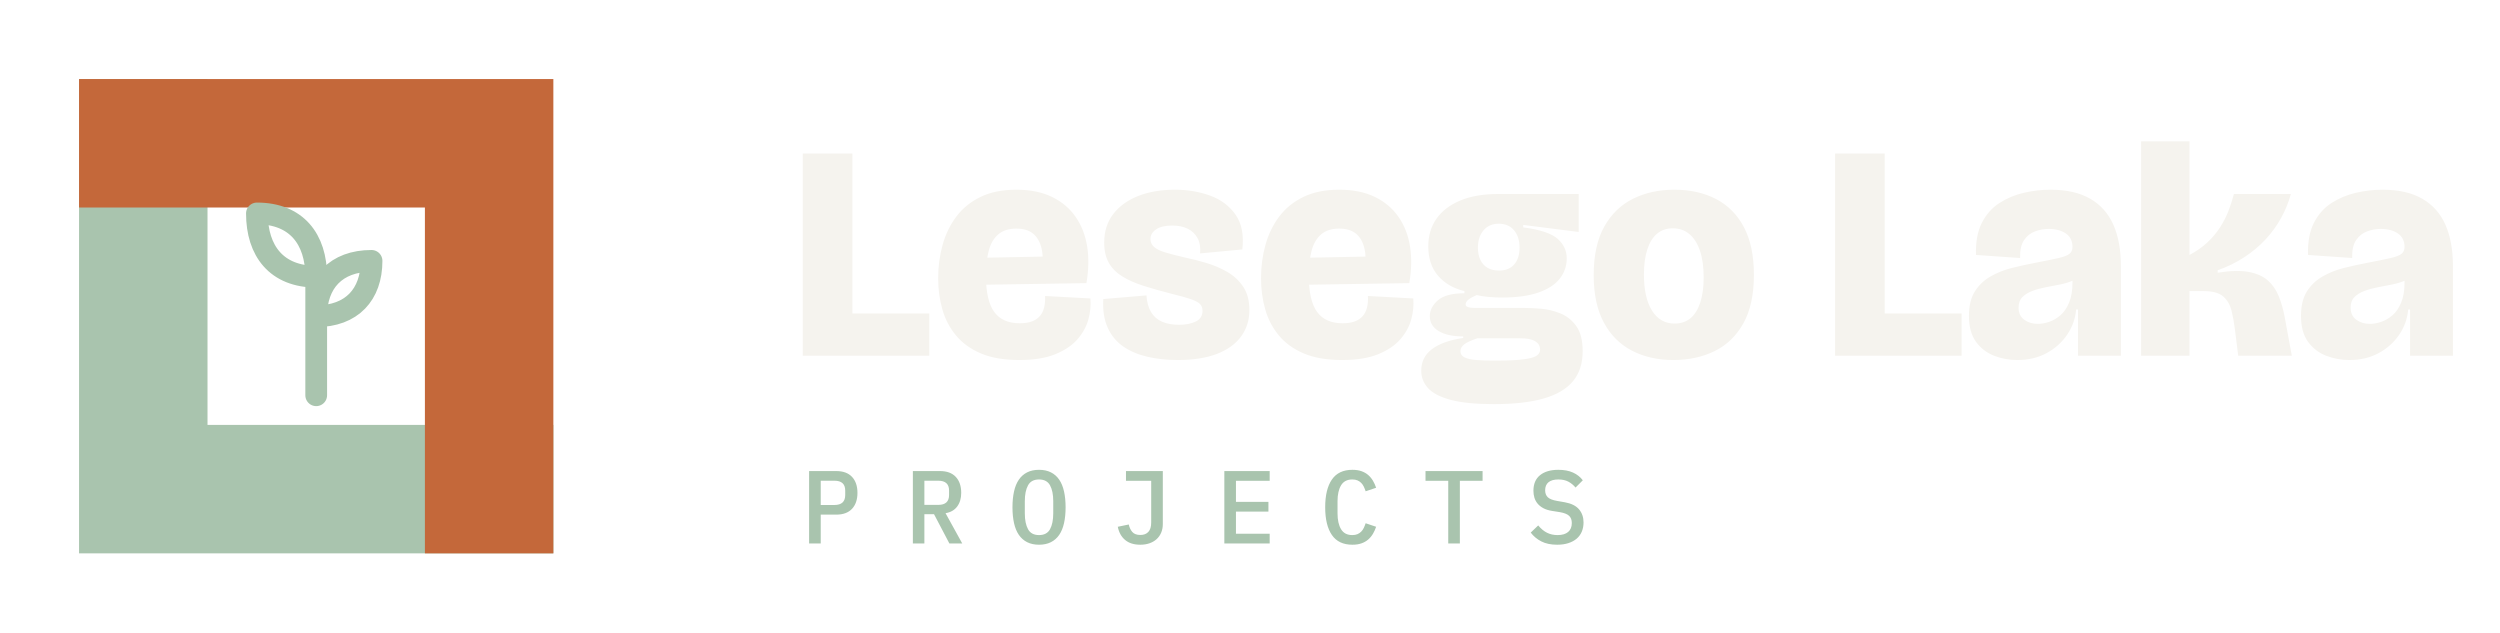
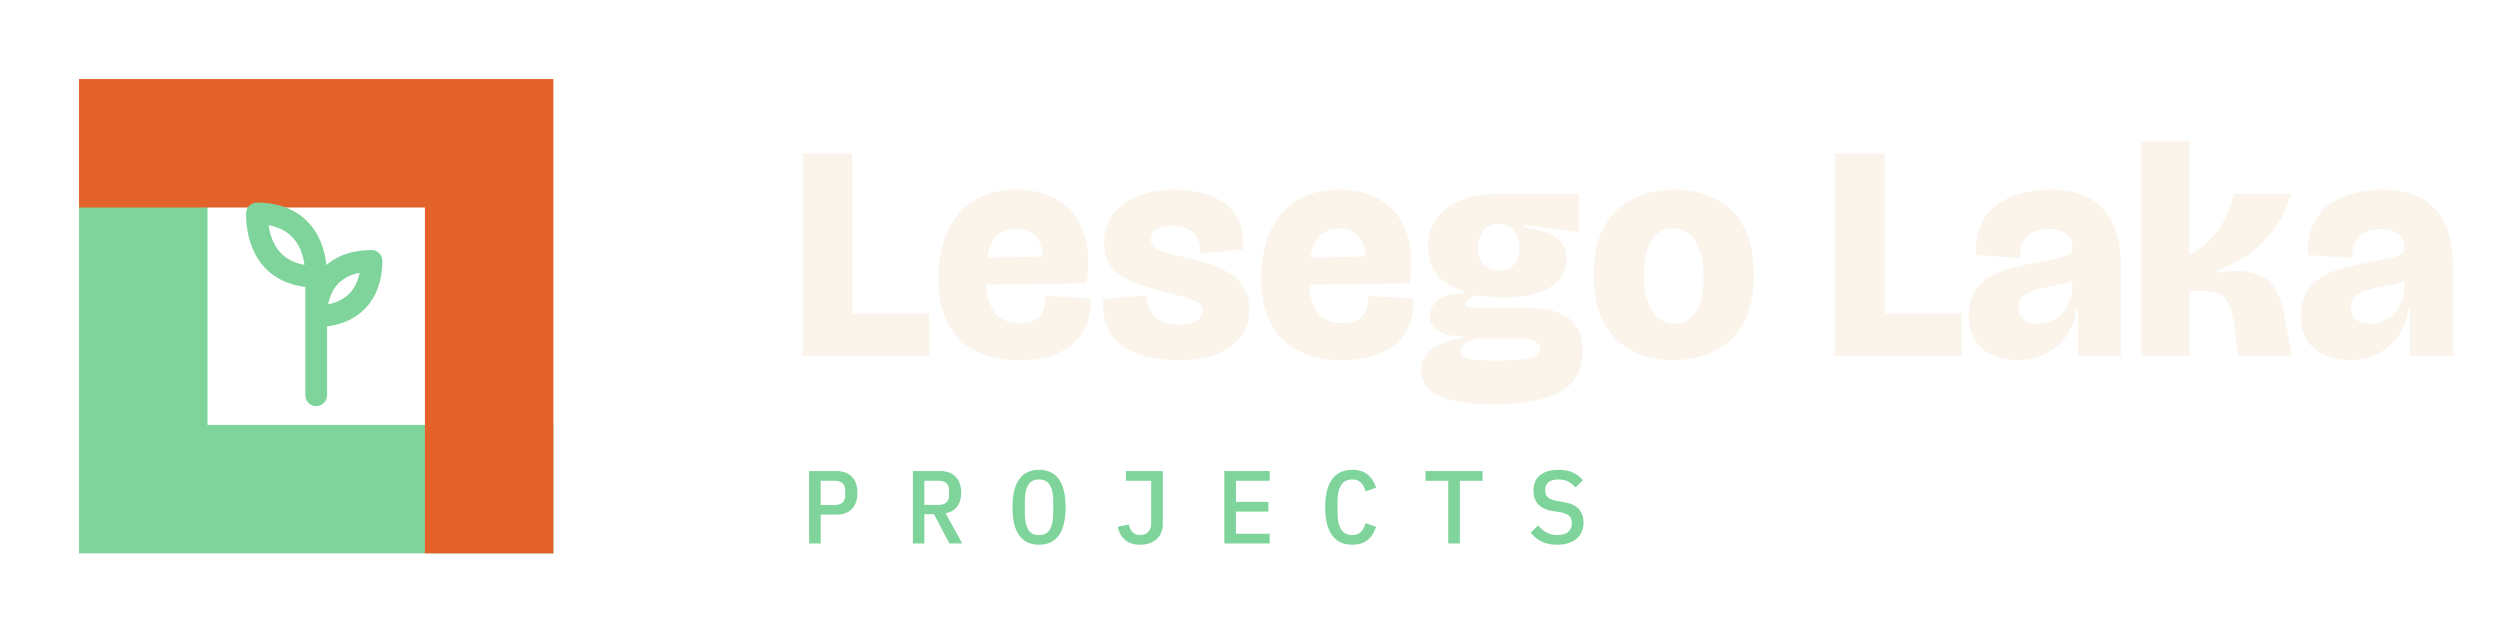
<svg xmlns="http://www.w3.org/2000/svg" viewBox="0 0 253 64" width="253" height="64">
-   <path d="M8 8h13v35h35v13H8z" fill="#A9C4AE" />
-   <path d="M56 56H43V21H8V8h48z" fill="#C4683A" />
-   <path d="M32 40V28m0 0c-4 0-6-2.6-6-6.4 4 0 6 2.6 6 6.4zm0 4c3.6 0 5.6-2.2 5.6-5.6-3.6 0-5.6 2.2-5.6 5.6z" fill="none" stroke="#A9C4AE" stroke-width="2.2" stroke-linecap="round" stroke-linejoin="round" />
-   <path d="M81.24 36.0V15.54H86.262V36.0ZM82.108 36.0V31.722H94.043V36.0ZM103.157 36.434Q100.832 36.434 99.267 35.767Q97.701 35.101 96.74 33.938Q95.779 32.776 95.361 31.288Q94.942 29.8 94.942 28.157Q94.942 26.39 95.392 24.778Q95.841 23.166 96.787 21.91Q97.732 20.655 99.236 19.927Q100.739 19.198 102.847 19.198Q104.955 19.198 106.459 19.927Q107.962 20.655 108.861 21.957Q109.76 23.259 110.024 24.964Q110.287 26.669 109.946 28.653L98.073 28.839V26.111L106.102 25.956L105.451 27.537Q105.637 26.111 105.404 25.135Q105.172 24.158 104.552 23.646Q103.932 23.135 102.847 23.135Q101.7 23.135 101.018 23.724Q100.336 24.313 100.057 25.383Q99.778 26.452 99.778 27.909Q99.778 30.42 100.615 31.567Q101.452 32.714 103.188 32.714Q103.932 32.714 104.428 32.528Q104.924 32.342 105.234 31.986Q105.544 31.629 105.668 31.117Q105.792 30.606 105.761 29.955L110.349 30.203Q110.442 31.226 110.148 32.311Q109.853 33.396 109.047 34.326Q108.241 35.256 106.799 35.845Q105.358 36.434 103.157 36.434ZM119.184 36.434Q117.541 36.434 116.13 36.108Q114.72 35.783 113.681 35.07Q112.643 34.357 112.1 33.163Q111.558 31.97 111.651 30.265L116.022 29.893Q116.084 30.916 116.487 31.583Q116.89 32.249 117.603 32.559Q118.316 32.869 119.339 32.869Q120.3 32.869 120.998 32.544Q121.695 32.218 121.695 31.443Q121.695 31.04 121.447 30.776Q121.199 30.513 120.532 30.28Q119.866 30.048 118.595 29.738Q117.014 29.335 115.743 28.932Q114.472 28.529 113.573 27.971Q112.674 27.413 112.209 26.591Q111.744 25.77 111.744 24.561Q111.744 22.856 112.659 21.663Q113.573 20.469 115.185 19.834Q116.797 19.198 118.905 19.198Q120.796 19.198 122.439 19.787Q124.082 20.376 125.028 21.709Q125.973 23.042 125.725 25.243L121.447 25.646Q121.54 24.747 121.199 24.111Q120.858 23.476 120.207 23.151Q119.556 22.825 118.626 22.825Q117.572 22.825 116.999 23.212Q116.425 23.6 116.425 24.189Q116.425 24.654 116.781 24.98Q117.138 25.305 117.897 25.538Q118.657 25.77 119.866 26.049Q120.92 26.266 122.067 26.607Q123.214 26.948 124.206 27.521Q125.198 28.095 125.818 29.025Q126.438 29.955 126.438 31.381Q126.438 32.9 125.601 34.047Q124.764 35.194 123.152 35.814Q121.54 36.434 119.184 36.434ZM135.831 36.434Q133.506 36.434 131.94 35.767Q130.375 35.101 129.414 33.938Q128.453 32.776 128.035 31.288Q127.616 29.8 127.616 28.157Q127.616 26.39 128.065 24.778Q128.515 23.166 129.46 21.91Q130.406 20.655 131.91 19.927Q133.413 19.198 135.521 19.198Q137.629 19.198 139.132 19.927Q140.636 20.655 141.535 21.957Q142.434 23.259 142.697 24.964Q142.961 26.669 142.62 28.653L130.747 28.839V26.111L138.776 25.956L138.125 27.537Q138.311 26.111 138.079 25.135Q137.846 24.158 137.226 23.646Q136.606 23.135 135.521 23.135Q134.374 23.135 133.692 23.724Q133.01 24.313 132.731 25.383Q132.452 26.452 132.452 27.909Q132.452 30.42 133.289 31.567Q134.126 32.714 135.862 32.714Q136.606 32.714 137.102 32.528Q137.598 32.342 137.908 31.986Q138.218 31.629 138.342 31.117Q138.466 30.606 138.435 29.955L143.023 30.203Q143.116 31.226 142.821 32.311Q142.527 33.396 141.721 34.326Q140.915 35.256 139.474 35.845Q138.032 36.434 135.831 36.434ZM151.176 40.898Q148.417 40.898 146.805 40.464Q145.193 40.03 144.511 39.27Q143.829 38.511 143.829 37.519Q143.829 36.155 144.914 35.334Q145.999 34.512 148.076 34.202V34.047Q146.495 34.047 145.596 33.505Q144.697 32.962 144.697 32.001Q144.697 31.102 145.518 30.389Q146.34 29.676 148.2 29.676V29.459Q146.526 29.056 145.534 27.909Q144.542 26.762 144.542 24.933Q144.542 23.321 145.363 22.143Q146.185 20.965 147.766 20.299Q149.347 19.632 151.61 19.632H159.763V23.476L154.152 22.763V23.011Q156.725 23.352 157.639 24.173Q158.554 24.995 158.554 26.142Q158.554 27.289 157.856 28.188Q157.159 29.087 155.702 29.599Q154.245 30.11 152.013 30.11Q151.331 30.11 150.633 30.048Q149.936 29.986 149.44 29.862Q148.913 30.079 148.618 30.312Q148.324 30.544 148.324 30.792Q148.324 30.947 148.448 31.024Q148.572 31.102 148.804 31.133Q149.037 31.164 149.347 31.164H154.307Q154.958 31.164 155.935 31.242Q156.911 31.319 157.887 31.706Q158.864 32.094 159.515 32.993Q160.166 33.892 160.166 35.535Q160.166 37.395 159.19 38.573Q158.213 39.751 156.229 40.325Q154.245 40.898 151.176 40.898ZM151.176 36.496Q153.253 36.496 154.245 36.356Q155.237 36.217 155.547 35.969Q155.857 35.721 155.857 35.411Q155.857 34.977 155.609 34.729Q155.361 34.481 154.989 34.373Q154.617 34.264 154.26 34.248Q153.904 34.233 153.687 34.233H149.502Q148.51 34.574 148.154 34.868Q147.797 35.163 147.797 35.535Q147.797 35.969 148.215 36.171Q148.634 36.372 149.393 36.434Q150.153 36.496 151.176 36.496ZM151.703 27.382Q152.695 27.382 153.238 26.762Q153.78 26.142 153.78 25.057Q153.78 23.972 153.222 23.306Q152.664 22.639 151.672 22.639Q150.711 22.639 150.137 23.306Q149.564 23.972 149.564 25.057Q149.564 25.77 149.812 26.297Q150.06 26.824 150.541 27.103Q151.021 27.382 151.703 27.382ZM169.342 36.434Q166.986 36.434 165.157 35.489Q163.328 34.543 162.305 32.636Q161.282 30.73 161.282 27.847Q161.282 24.84 162.351 22.934Q163.421 21.027 165.265 20.113Q167.11 19.198 169.435 19.198Q171.853 19.198 173.666 20.143Q175.48 21.089 176.488 22.995Q177.495 24.902 177.495 27.816Q177.495 30.823 176.425 32.73Q175.356 34.636 173.512 35.535Q171.667 36.434 169.342 36.434ZM169.466 32.745Q170.427 32.745 171.078 32.203Q171.729 31.66 172.07 30.606Q172.411 29.552 172.411 28.095Q172.411 26.483 172.039 25.383Q171.667 24.282 170.969 23.693Q170.272 23.104 169.28 23.104Q168.35 23.104 167.699 23.646Q167.048 24.189 166.707 25.243Q166.366 26.297 166.366 27.785Q166.366 30.141 167.188 31.443Q168.009 32.745 169.466 32.745ZM185.71 36.0V15.54H190.732V36.0ZM186.578 36.0V31.722H198.513V36.0ZM204.155 36.434Q202.915 36.434 201.799 36.0Q200.683 35.566 199.97 34.59Q199.257 33.613 199.257 31.97Q199.257 30.451 199.846 29.506Q200.435 28.56 201.427 27.986Q202.419 27.413 203.597 27.118Q204.775 26.824 205.922 26.607Q207.534 26.297 208.34 26.111Q209.146 25.925 209.441 25.677Q209.735 25.429 209.735 24.995Q209.735 24.096 209.069 23.631Q208.402 23.166 207.317 23.166Q206.635 23.166 205.953 23.414Q205.271 23.662 204.837 24.297Q204.403 24.933 204.434 26.111L199.97 25.801Q199.908 23.848 200.559 22.561Q201.21 21.275 202.341 20.547Q203.473 19.818 204.822 19.508Q206.17 19.198 207.503 19.198Q209.952 19.198 211.533 20.113Q213.114 21.027 213.874 22.748Q214.633 24.468 214.633 26.917V29.831Q214.633 30.854 214.633 31.892Q214.633 32.931 214.633 33.954Q214.633 34.977 214.633 36.0H210.293Q210.293 34.884 210.293 33.737Q210.293 32.59 210.293 31.319H210.107Q209.983 32.714 209.192 33.877Q208.402 35.039 207.115 35.736Q205.829 36.434 204.155 36.434ZM206.232 32.776Q206.759 32.776 207.364 32.575Q207.968 32.373 208.511 31.908Q209.053 31.443 209.394 30.621Q209.735 29.8 209.735 28.591V27.847L210.572 27.754Q210.324 28.157 209.751 28.405Q209.177 28.653 208.464 28.793Q207.751 28.932 207.023 29.072Q206.294 29.211 205.674 29.444Q205.054 29.676 204.667 30.064Q204.279 30.451 204.279 31.133Q204.279 31.939 204.853 32.358Q205.426 32.776 206.232 32.776ZM216.679 36.0V14.3H221.577V25.801Q222.631 25.243 223.39 24.53Q224.15 23.817 224.677 22.995Q225.204 22.174 225.529 21.322Q225.855 20.469 226.072 19.632H231.838Q231.497 20.872 230.861 22.035Q230.226 23.197 229.296 24.205Q228.366 25.212 227.141 26.018Q225.917 26.824 224.429 27.351V27.599Q226.351 27.289 227.575 27.521Q228.8 27.754 229.513 28.389Q230.226 29.025 230.613 29.986Q231.001 30.947 231.218 32.125L231.931 36.0H226.506L226.165 33.272Q226.041 32.28 225.824 31.412Q225.607 30.544 224.987 30.002Q224.367 29.459 223.034 29.459H221.577V36.0ZM237.759 36.434Q236.519 36.434 235.403 36.0Q234.287 35.566 233.574 34.59Q232.861 33.613 232.861 31.97Q232.861 30.451 233.45 29.506Q234.039 28.56 235.031 27.986Q236.023 27.413 237.201 27.118Q238.379 26.824 239.526 26.607Q241.138 26.297 241.944 26.111Q242.75 25.925 243.044 25.677Q243.339 25.429 243.339 24.995Q243.339 24.096 242.673 23.631Q242.006 23.166 240.921 23.166Q240.239 23.166 239.557 23.414Q238.875 23.662 238.441 24.297Q238.007 24.933 238.038 26.111L233.574 25.801Q233.512 23.848 234.163 22.561Q234.814 21.275 235.945 20.547Q237.077 19.818 238.425 19.508Q239.774 19.198 241.107 19.198Q243.556 19.198 245.137 20.113Q246.718 21.027 247.478 22.748Q248.237 24.468 248.237 26.917V29.831Q248.237 30.854 248.237 31.892Q248.237 32.931 248.237 33.954Q248.237 34.977 248.237 36.0H243.897Q243.897 34.884 243.897 33.737Q243.897 32.59 243.897 31.319H243.711Q243.587 32.714 242.796 33.877Q242.006 35.039 240.719 35.736Q239.433 36.434 237.759 36.434ZM239.836 32.776Q240.363 32.776 240.968 32.575Q241.572 32.373 242.115 31.908Q242.657 31.443 242.998 30.621Q243.339 29.8 243.339 28.591V27.847L244.176 27.754Q243.928 28.157 243.355 28.405Q242.781 28.653 242.068 28.793Q241.355 28.932 240.627 29.072Q239.898 29.211 239.278 29.444Q238.658 29.676 238.271 30.064Q237.883 30.451 237.883 31.133Q237.883 31.939 238.457 32.358Q239.03 32.776 239.836 32.776Z" fill="#F5F3EE" />
-   <path d="M81.882 55.0V47.671H84.623Q85.672 47.671 86.224 48.259Q86.775 48.847 86.775 49.876Q86.775 50.905 86.224 51.493Q85.672 52.081 84.623 52.081H83.058V55.0ZM83.058 51.105H84.444Q85.536 51.105 85.536 50.096V49.645Q85.536 48.648 84.444 48.648H83.058ZM93.547 55.0H92.382V47.671H95.123Q96.172 47.671 96.724 48.259Q97.275 48.847 97.275 49.876Q97.275 50.716 96.865 51.262Q96.456 51.808 95.689 51.934L97.38 55.0H96.078L94.524 52.039H93.547ZM94.954 51.094Q96.046 51.094 96.046 50.096V49.645Q96.046 48.648 94.954 48.648H93.547V51.094ZM105.15 55.126Q104.457 55.126 103.948 54.869Q103.439 54.611 103.108 54.129Q102.777 53.645 102.62 52.942Q102.462 52.239 102.462 51.335Q102.462 50.443 102.62 49.734Q102.777 49.026 103.108 48.543Q103.439 48.059 103.948 47.802Q104.457 47.545 105.15 47.545Q105.843 47.545 106.352 47.802Q106.862 48.059 107.192 48.543Q107.523 49.026 107.68 49.734Q107.838 50.443 107.838 51.335Q107.838 52.239 107.68 52.942Q107.523 53.645 107.192 54.129Q106.862 54.611 106.352 54.869Q105.843 55.126 105.15 55.126ZM105.15 54.15Q105.938 54.15 106.263 53.556Q106.588 52.963 106.588 51.944V50.716Q106.588 49.708 106.263 49.115Q105.938 48.522 105.15 48.522Q104.362 48.522 104.037 49.115Q103.712 49.708 103.712 50.716V51.955Q103.712 52.963 104.037 53.556Q104.362 54.15 105.15 54.15ZM117.677 47.671V53.036Q117.677 53.509 117.514 53.898Q117.351 54.286 117.052 54.559Q116.752 54.832 116.332 54.979Q115.912 55.126 115.398 55.126Q114.432 55.126 113.86 54.643Q113.287 54.16 113.12 53.309L114.233 53.078Q114.327 53.53 114.59 53.835Q114.852 54.139 115.409 54.139Q115.923 54.139 116.212 53.829Q116.501 53.52 116.501 52.879V48.658H113.949V47.671ZM123.903 55.0V47.671H128.492V48.658H125.079V50.789H128.365V51.776H125.079V54.013H128.492V55.0ZM136.86 55.126Q135.464 55.126 134.786 54.139Q134.109 53.152 134.109 51.335Q134.109 49.519 134.786 48.532Q135.464 47.545 136.86 47.545Q137.395 47.545 137.789 47.687Q138.183 47.828 138.466 48.075Q138.75 48.322 138.944 48.653Q139.138 48.983 139.264 49.361L138.204 49.718Q138.12 49.466 138.015 49.246Q137.91 49.026 137.752 48.868Q137.595 48.71 137.38 48.616Q137.165 48.522 136.85 48.522Q136.072 48.522 135.715 49.115Q135.358 49.708 135.358 50.716V51.955Q135.358 52.963 135.715 53.556Q136.072 54.15 136.85 54.15Q137.165 54.15 137.38 54.055Q137.595 53.961 137.752 53.803Q137.91 53.645 138.015 53.425Q138.12 53.205 138.204 52.953L139.264 53.309Q139.138 53.688 138.944 54.018Q138.75 54.349 138.466 54.596Q138.183 54.843 137.789 54.984Q137.395 55.126 136.86 55.126ZM147.738 48.658V55.0H146.562V48.658H144.262V47.671H150.037V48.658ZM157.587 55.126Q156.631 55.126 155.981 54.79Q155.329 54.454 154.91 53.898L155.666 53.173Q156.085 53.677 156.558 53.913Q157.03 54.15 157.629 54.15Q158.322 54.15 158.695 53.835Q159.067 53.52 159.067 52.931Q159.067 52.459 158.794 52.202Q158.522 51.944 157.86 51.829L157.062 51.703Q156.537 51.619 156.18 51.425Q155.823 51.23 155.603 50.963Q155.382 50.695 155.282 50.364Q155.183 50.034 155.183 49.666Q155.183 48.627 155.855 48.086Q156.526 47.545 157.702 47.545Q158.574 47.545 159.188 47.823Q159.803 48.102 160.18 48.605L159.446 49.34Q159.141 48.973 158.726 48.747Q158.311 48.522 157.702 48.522Q157.052 48.522 156.71 48.8Q156.369 49.078 156.369 49.614Q156.369 50.065 156.637 50.322Q156.905 50.579 157.587 50.695L158.364 50.831Q159.351 51.01 159.803 51.551Q160.254 52.091 160.254 52.868Q160.254 53.373 160.081 53.793Q159.907 54.212 159.566 54.507Q159.225 54.8 158.726 54.963Q158.227 55.126 157.587 55.126Z" fill="#A9C4AE" />
+   <path d="M8 8h13v35h35v13H8z" fill="#7FD49C" />
+   <path d="M56 56H43V21H8V8h48z" fill="#E2622A" />
+   <path d="M32 40V28m0 0c-4 0-6-2.6-6-6.4 4 0 6 2.6 6 6.4zm0 4c3.6 0 5.6-2.2 5.6-5.6-3.6 0-5.6 2.2-5.6 5.6z" fill="none" stroke="#7FD49C" stroke-width="2.2" stroke-linecap="round" stroke-linejoin="round" />
+   <path d="M81.24 36.0V15.54H86.262V36.0ZM82.108 36.0V31.722H94.043V36.0ZM103.157 36.434Q100.832 36.434 99.267 35.767Q97.701 35.101 96.74 33.938Q95.779 32.776 95.361 31.288Q94.942 29.8 94.942 28.157Q94.942 26.39 95.392 24.778Q95.841 23.166 96.787 21.91Q97.732 20.655 99.236 19.927Q100.739 19.198 102.847 19.198Q104.955 19.198 106.459 19.927Q107.962 20.655 108.861 21.957Q109.76 23.259 110.024 24.964Q110.287 26.669 109.946 28.653L98.073 28.839V26.111L106.102 25.956L105.451 27.537Q105.637 26.111 105.404 25.135Q105.172 24.158 104.552 23.646Q103.932 23.135 102.847 23.135Q101.7 23.135 101.018 23.724Q100.336 24.313 100.057 25.383Q99.778 26.452 99.778 27.909Q99.778 30.42 100.615 31.567Q101.452 32.714 103.188 32.714Q103.932 32.714 104.428 32.528Q104.924 32.342 105.234 31.986Q105.544 31.629 105.668 31.117Q105.792 30.606 105.761 29.955L110.349 30.203Q110.442 31.226 110.148 32.311Q109.853 33.396 109.047 34.326Q108.241 35.256 106.799 35.845Q105.358 36.434 103.157 36.434ZM119.184 36.434Q117.541 36.434 116.13 36.108Q114.72 35.783 113.681 35.07Q112.643 34.357 112.1 33.163Q111.558 31.97 111.651 30.265L116.022 29.893Q116.084 30.916 116.487 31.583Q116.89 32.249 117.603 32.559Q118.316 32.869 119.339 32.869Q120.3 32.869 120.998 32.544Q121.695 32.218 121.695 31.443Q121.695 31.04 121.447 30.776Q121.199 30.513 120.532 30.28Q119.866 30.048 118.595 29.738Q117.014 29.335 115.743 28.932Q114.472 28.529 113.573 27.971Q112.674 27.413 112.209 26.591Q111.744 25.77 111.744 24.561Q111.744 22.856 112.659 21.663Q113.573 20.469 115.185 19.834Q116.797 19.198 118.905 19.198Q120.796 19.198 122.439 19.787Q124.082 20.376 125.028 21.709Q125.973 23.042 125.725 25.243L121.447 25.646Q121.54 24.747 121.199 24.111Q120.858 23.476 120.207 23.151Q119.556 22.825 118.626 22.825Q117.572 22.825 116.999 23.212Q116.425 23.6 116.425 24.189Q116.425 24.654 116.781 24.98Q117.138 25.305 117.897 25.538Q118.657 25.77 119.866 26.049Q120.92 26.266 122.067 26.607Q123.214 26.948 124.206 27.521Q125.198 28.095 125.818 29.025Q126.438 29.955 126.438 31.381Q126.438 32.9 125.601 34.047Q124.764 35.194 123.152 35.814Q121.54 36.434 119.184 36.434ZM135.831 36.434Q133.506 36.434 131.94 35.767Q130.375 35.101 129.414 33.938Q128.453 32.776 128.035 31.288Q127.616 29.8 127.616 28.157Q127.616 26.39 128.065 24.778Q128.515 23.166 129.46 21.91Q130.406 20.655 131.91 19.927Q133.413 19.198 135.521 19.198Q137.629 19.198 139.132 19.927Q140.636 20.655 141.535 21.957Q142.434 23.259 142.697 24.964Q142.961 26.669 142.62 28.653L130.747 28.839V26.111L138.776 25.956L138.125 27.537Q138.311 26.111 138.079 25.135Q137.846 24.158 137.226 23.646Q136.606 23.135 135.521 23.135Q134.374 23.135 133.692 23.724Q133.01 24.313 132.731 25.383Q132.452 26.452 132.452 27.909Q132.452 30.42 133.289 31.567Q134.126 32.714 135.862 32.714Q136.606 32.714 137.102 32.528Q137.598 32.342 137.908 31.986Q138.218 31.629 138.342 31.117Q138.466 30.606 138.435 29.955L143.023 30.203Q143.116 31.226 142.821 32.311Q142.527 33.396 141.721 34.326Q140.915 35.256 139.474 35.845Q138.032 36.434 135.831 36.434ZM151.176 40.898Q148.417 40.898 146.805 40.464Q145.193 40.03 144.511 39.27Q143.829 38.511 143.829 37.519Q143.829 36.155 144.914 35.334Q145.999 34.512 148.076 34.202V34.047Q146.495 34.047 145.596 33.505Q144.697 32.962 144.697 32.001Q144.697 31.102 145.518 30.389Q146.34 29.676 148.2 29.676V29.459Q146.526 29.056 145.534 27.909Q144.542 26.762 144.542 24.933Q144.542 23.321 145.363 22.143Q146.185 20.965 147.766 20.299Q149.347 19.632 151.61 19.632H159.763V23.476L154.152 22.763V23.011Q156.725 23.352 157.639 24.173Q158.554 24.995 158.554 26.142Q158.554 27.289 157.856 28.188Q157.159 29.087 155.702 29.599Q154.245 30.11 152.013 30.11Q151.331 30.11 150.633 30.048Q149.936 29.986 149.44 29.862Q148.913 30.079 148.618 30.312Q148.324 30.544 148.324 30.792Q148.324 30.947 148.448 31.024Q148.572 31.102 148.804 31.133Q149.037 31.164 149.347 31.164H154.307Q154.958 31.164 155.935 31.242Q156.911 31.319 157.887 31.706Q158.864 32.094 159.515 32.993Q160.166 33.892 160.166 35.535Q160.166 37.395 159.19 38.573Q158.213 39.751 156.229 40.325Q154.245 40.898 151.176 40.898ZM151.176 36.496Q153.253 36.496 154.245 36.356Q155.237 36.217 155.547 35.969Q155.857 35.721 155.857 35.411Q155.857 34.977 155.609 34.729Q155.361 34.481 154.989 34.373Q154.617 34.264 154.26 34.248Q153.904 34.233 153.687 34.233H149.502Q148.51 34.574 148.154 34.868Q147.797 35.163 147.797 35.535Q147.797 35.969 148.215 36.171Q148.634 36.372 149.393 36.434Q150.153 36.496 151.176 36.496ZM151.703 27.382Q152.695 27.382 153.238 26.762Q153.78 26.142 153.78 25.057Q153.78 23.972 153.222 23.306Q152.664 22.639 151.672 22.639Q150.711 22.639 150.137 23.306Q149.564 23.972 149.564 25.057Q149.564 25.77 149.812 26.297Q150.06 26.824 150.541 27.103Q151.021 27.382 151.703 27.382ZM169.342 36.434Q166.986 36.434 165.157 35.489Q163.328 34.543 162.305 32.636Q161.282 30.73 161.282 27.847Q161.282 24.84 162.351 22.934Q163.421 21.027 165.265 20.113Q167.11 19.198 169.435 19.198Q171.853 19.198 173.666 20.143Q175.48 21.089 176.488 22.995Q177.495 24.902 177.495 27.816Q177.495 30.823 176.425 32.73Q175.356 34.636 173.512 35.535Q171.667 36.434 169.342 36.434ZM169.466 32.745Q170.427 32.745 171.078 32.203Q171.729 31.66 172.07 30.606Q172.411 29.552 172.411 28.095Q172.411 26.483 172.039 25.383Q171.667 24.282 170.969 23.693Q170.272 23.104 169.28 23.104Q168.35 23.104 167.699 23.646Q167.048 24.189 166.707 25.243Q166.366 26.297 166.366 27.785Q166.366 30.141 167.188 31.443Q168.009 32.745 169.466 32.745ZM185.71 36.0V15.54H190.732V36.0ZM186.578 36.0V31.722H198.513V36.0ZM204.155 36.434Q202.915 36.434 201.799 36.0Q200.683 35.566 199.97 34.59Q199.257 33.613 199.257 31.97Q199.257 30.451 199.846 29.506Q200.435 28.56 201.427 27.986Q202.419 27.413 203.597 27.118Q204.775 26.824 205.922 26.607Q207.534 26.297 208.34 26.111Q209.146 25.925 209.441 25.677Q209.735 25.429 209.735 24.995Q209.735 24.096 209.069 23.631Q208.402 23.166 207.317 23.166Q206.635 23.166 205.953 23.414Q205.271 23.662 204.837 24.297Q204.403 24.933 204.434 26.111L199.97 25.801Q199.908 23.848 200.559 22.561Q201.21 21.275 202.341 20.547Q203.473 19.818 204.822 19.508Q206.17 19.198 207.503 19.198Q209.952 19.198 211.533 20.113Q213.114 21.027 213.874 22.748Q214.633 24.468 214.633 26.917V29.831Q214.633 30.854 214.633 31.892Q214.633 32.931 214.633 33.954Q214.633 34.977 214.633 36.0H210.293Q210.293 34.884 210.293 33.737Q210.293 32.59 210.293 31.319H210.107Q209.983 32.714 209.192 33.877Q208.402 35.039 207.115 35.736Q205.829 36.434 204.155 36.434ZM206.232 32.776Q206.759 32.776 207.364 32.575Q207.968 32.373 208.511 31.908Q209.053 31.443 209.394 30.621Q209.735 29.8 209.735 28.591V27.847L210.572 27.754Q210.324 28.157 209.751 28.405Q209.177 28.653 208.464 28.793Q207.751 28.932 207.023 29.072Q206.294 29.211 205.674 29.444Q205.054 29.676 204.667 30.064Q204.279 30.451 204.279 31.133Q204.279 31.939 204.853 32.358Q205.426 32.776 206.232 32.776ZM216.679 36.0V14.3H221.577V25.801Q222.631 25.243 223.39 24.53Q224.15 23.817 224.677 22.995Q225.204 22.174 225.529 21.322Q225.855 20.469 226.072 19.632H231.838Q231.497 20.872 230.861 22.035Q230.226 23.197 229.296 24.205Q228.366 25.212 227.141 26.018Q225.917 26.824 224.429 27.351V27.599Q226.351 27.289 227.575 27.521Q228.8 27.754 229.513 28.389Q230.226 29.025 230.613 29.986Q231.001 30.947 231.218 32.125L231.931 36.0H226.506L226.165 33.272Q226.041 32.28 225.824 31.412Q225.607 30.544 224.987 30.002Q224.367 29.459 223.034 29.459H221.577V36.0ZM237.759 36.434Q236.519 36.434 235.403 36.0Q234.287 35.566 233.574 34.59Q232.861 33.613 232.861 31.97Q232.861 30.451 233.45 29.506Q234.039 28.56 235.031 27.986Q236.023 27.413 237.201 27.118Q238.379 26.824 239.526 26.607Q241.138 26.297 241.944 26.111Q242.75 25.925 243.044 25.677Q243.339 25.429 243.339 24.995Q243.339 24.096 242.673 23.631Q242.006 23.166 240.921 23.166Q240.239 23.166 239.557 23.414Q238.875 23.662 238.441 24.297Q238.007 24.933 238.038 26.111L233.574 25.801Q233.512 23.848 234.163 22.561Q234.814 21.275 235.945 20.547Q237.077 19.818 238.425 19.508Q239.774 19.198 241.107 19.198Q243.556 19.198 245.137 20.113Q246.718 21.027 247.478 22.748Q248.237 24.468 248.237 26.917V29.831Q248.237 30.854 248.237 31.892Q248.237 32.931 248.237 33.954Q248.237 34.977 248.237 36.0H243.897Q243.897 34.884 243.897 33.737Q243.897 32.59 243.897 31.319H243.711Q243.587 32.714 242.796 33.877Q242.006 35.039 240.719 35.736Q239.433 36.434 237.759 36.434ZM239.836 32.776Q240.363 32.776 240.968 32.575Q241.572 32.373 242.115 31.908Q242.657 31.443 242.998 30.621Q243.339 29.8 243.339 28.591V27.847L244.176 27.754Q243.928 28.157 243.355 28.405Q242.781 28.653 242.068 28.793Q241.355 28.932 240.627 29.072Q239.898 29.211 239.278 29.444Q238.658 29.676 238.271 30.064Q237.883 30.451 237.883 31.133Q237.883 31.939 238.457 32.358Q239.03 32.776 239.836 32.776Z" fill="#FAF4EA" />
+   <path d="M81.882 55.0V47.671H84.623Q85.672 47.671 86.224 48.259Q86.775 48.847 86.775 49.876Q86.775 50.905 86.224 51.493Q85.672 52.081 84.623 52.081H83.058V55.0ZM83.058 51.105H84.444Q85.536 51.105 85.536 50.096V49.645Q85.536 48.648 84.444 48.648H83.058ZM93.547 55.0H92.382V47.671H95.123Q96.172 47.671 96.724 48.259Q97.275 48.847 97.275 49.876Q97.275 50.716 96.865 51.262Q96.456 51.808 95.689 51.934L97.38 55.0H96.078L94.524 52.039H93.547ZM94.954 51.094Q96.046 51.094 96.046 50.096V49.645Q96.046 48.648 94.954 48.648H93.547V51.094ZM105.15 55.126Q104.457 55.126 103.948 54.869Q103.439 54.611 103.108 54.129Q102.777 53.645 102.62 52.942Q102.462 52.239 102.462 51.335Q102.462 50.443 102.62 49.734Q102.777 49.026 103.108 48.543Q103.439 48.059 103.948 47.802Q104.457 47.545 105.15 47.545Q105.843 47.545 106.352 47.802Q106.862 48.059 107.192 48.543Q107.523 49.026 107.68 49.734Q107.838 50.443 107.838 51.335Q107.838 52.239 107.68 52.942Q107.523 53.645 107.192 54.129Q106.862 54.611 106.352 54.869Q105.843 55.126 105.15 55.126ZM105.15 54.15Q105.938 54.15 106.263 53.556Q106.588 52.963 106.588 51.944V50.716Q106.588 49.708 106.263 49.115Q105.938 48.522 105.15 48.522Q104.362 48.522 104.037 49.115Q103.712 49.708 103.712 50.716V51.955Q103.712 52.963 104.037 53.556Q104.362 54.15 105.15 54.15ZM117.677 47.671V53.036Q117.677 53.509 117.514 53.898Q117.351 54.286 117.052 54.559Q116.752 54.832 116.332 54.979Q115.912 55.126 115.398 55.126Q114.432 55.126 113.86 54.643Q113.287 54.16 113.12 53.309L114.233 53.078Q114.327 53.53 114.59 53.835Q114.852 54.139 115.409 54.139Q115.923 54.139 116.212 53.829Q116.501 53.52 116.501 52.879V48.658H113.949V47.671ZM123.903 55.0V47.671H128.492V48.658H125.079V50.789H128.365V51.776H125.079V54.013H128.492V55.0ZM136.86 55.126Q135.464 55.126 134.786 54.139Q134.109 53.152 134.109 51.335Q134.109 49.519 134.786 48.532Q135.464 47.545 136.86 47.545Q137.395 47.545 137.789 47.687Q138.183 47.828 138.466 48.075Q138.75 48.322 138.944 48.653Q139.138 48.983 139.264 49.361L138.204 49.718Q138.12 49.466 138.015 49.246Q137.91 49.026 137.752 48.868Q137.595 48.71 137.38 48.616Q137.165 48.522 136.85 48.522Q136.072 48.522 135.715 49.115Q135.358 49.708 135.358 50.716V51.955Q135.358 52.963 135.715 53.556Q136.072 54.15 136.85 54.15Q137.165 54.15 137.38 54.055Q137.595 53.961 137.752 53.803Q137.91 53.645 138.015 53.425Q138.12 53.205 138.204 52.953L139.264 53.309Q139.138 53.688 138.944 54.018Q138.75 54.349 138.466 54.596Q138.183 54.843 137.789 54.984Q137.395 55.126 136.86 55.126ZM147.738 48.658V55.0H146.562V48.658H144.262V47.671H150.037V48.658ZM157.587 55.126Q156.631 55.126 155.981 54.79Q155.329 54.454 154.91 53.898L155.666 53.173Q156.085 53.677 156.558 53.913Q157.03 54.15 157.629 54.15Q158.322 54.15 158.695 53.835Q159.067 53.52 159.067 52.931Q159.067 52.459 158.794 52.202Q158.522 51.944 157.86 51.829L157.062 51.703Q156.537 51.619 156.18 51.425Q155.823 51.23 155.603 50.963Q155.382 50.695 155.282 50.364Q155.183 50.034 155.183 49.666Q155.183 48.627 155.855 48.086Q156.526 47.545 157.702 47.545Q158.574 47.545 159.188 47.823Q159.803 48.102 160.18 48.605L159.446 49.34Q159.141 48.973 158.726 48.747Q158.311 48.522 157.702 48.522Q157.052 48.522 156.71 48.8Q156.369 49.078 156.369 49.614Q156.369 50.065 156.637 50.322Q156.905 50.579 157.587 50.695L158.364 50.831Q159.351 51.01 159.803 51.551Q160.254 52.091 160.254 52.868Q160.254 53.373 160.081 53.793Q159.907 54.212 159.566 54.507Q159.225 54.8 158.726 54.963Q158.227 55.126 157.587 55.126Z" fill="#7FD49C" />
</svg>
